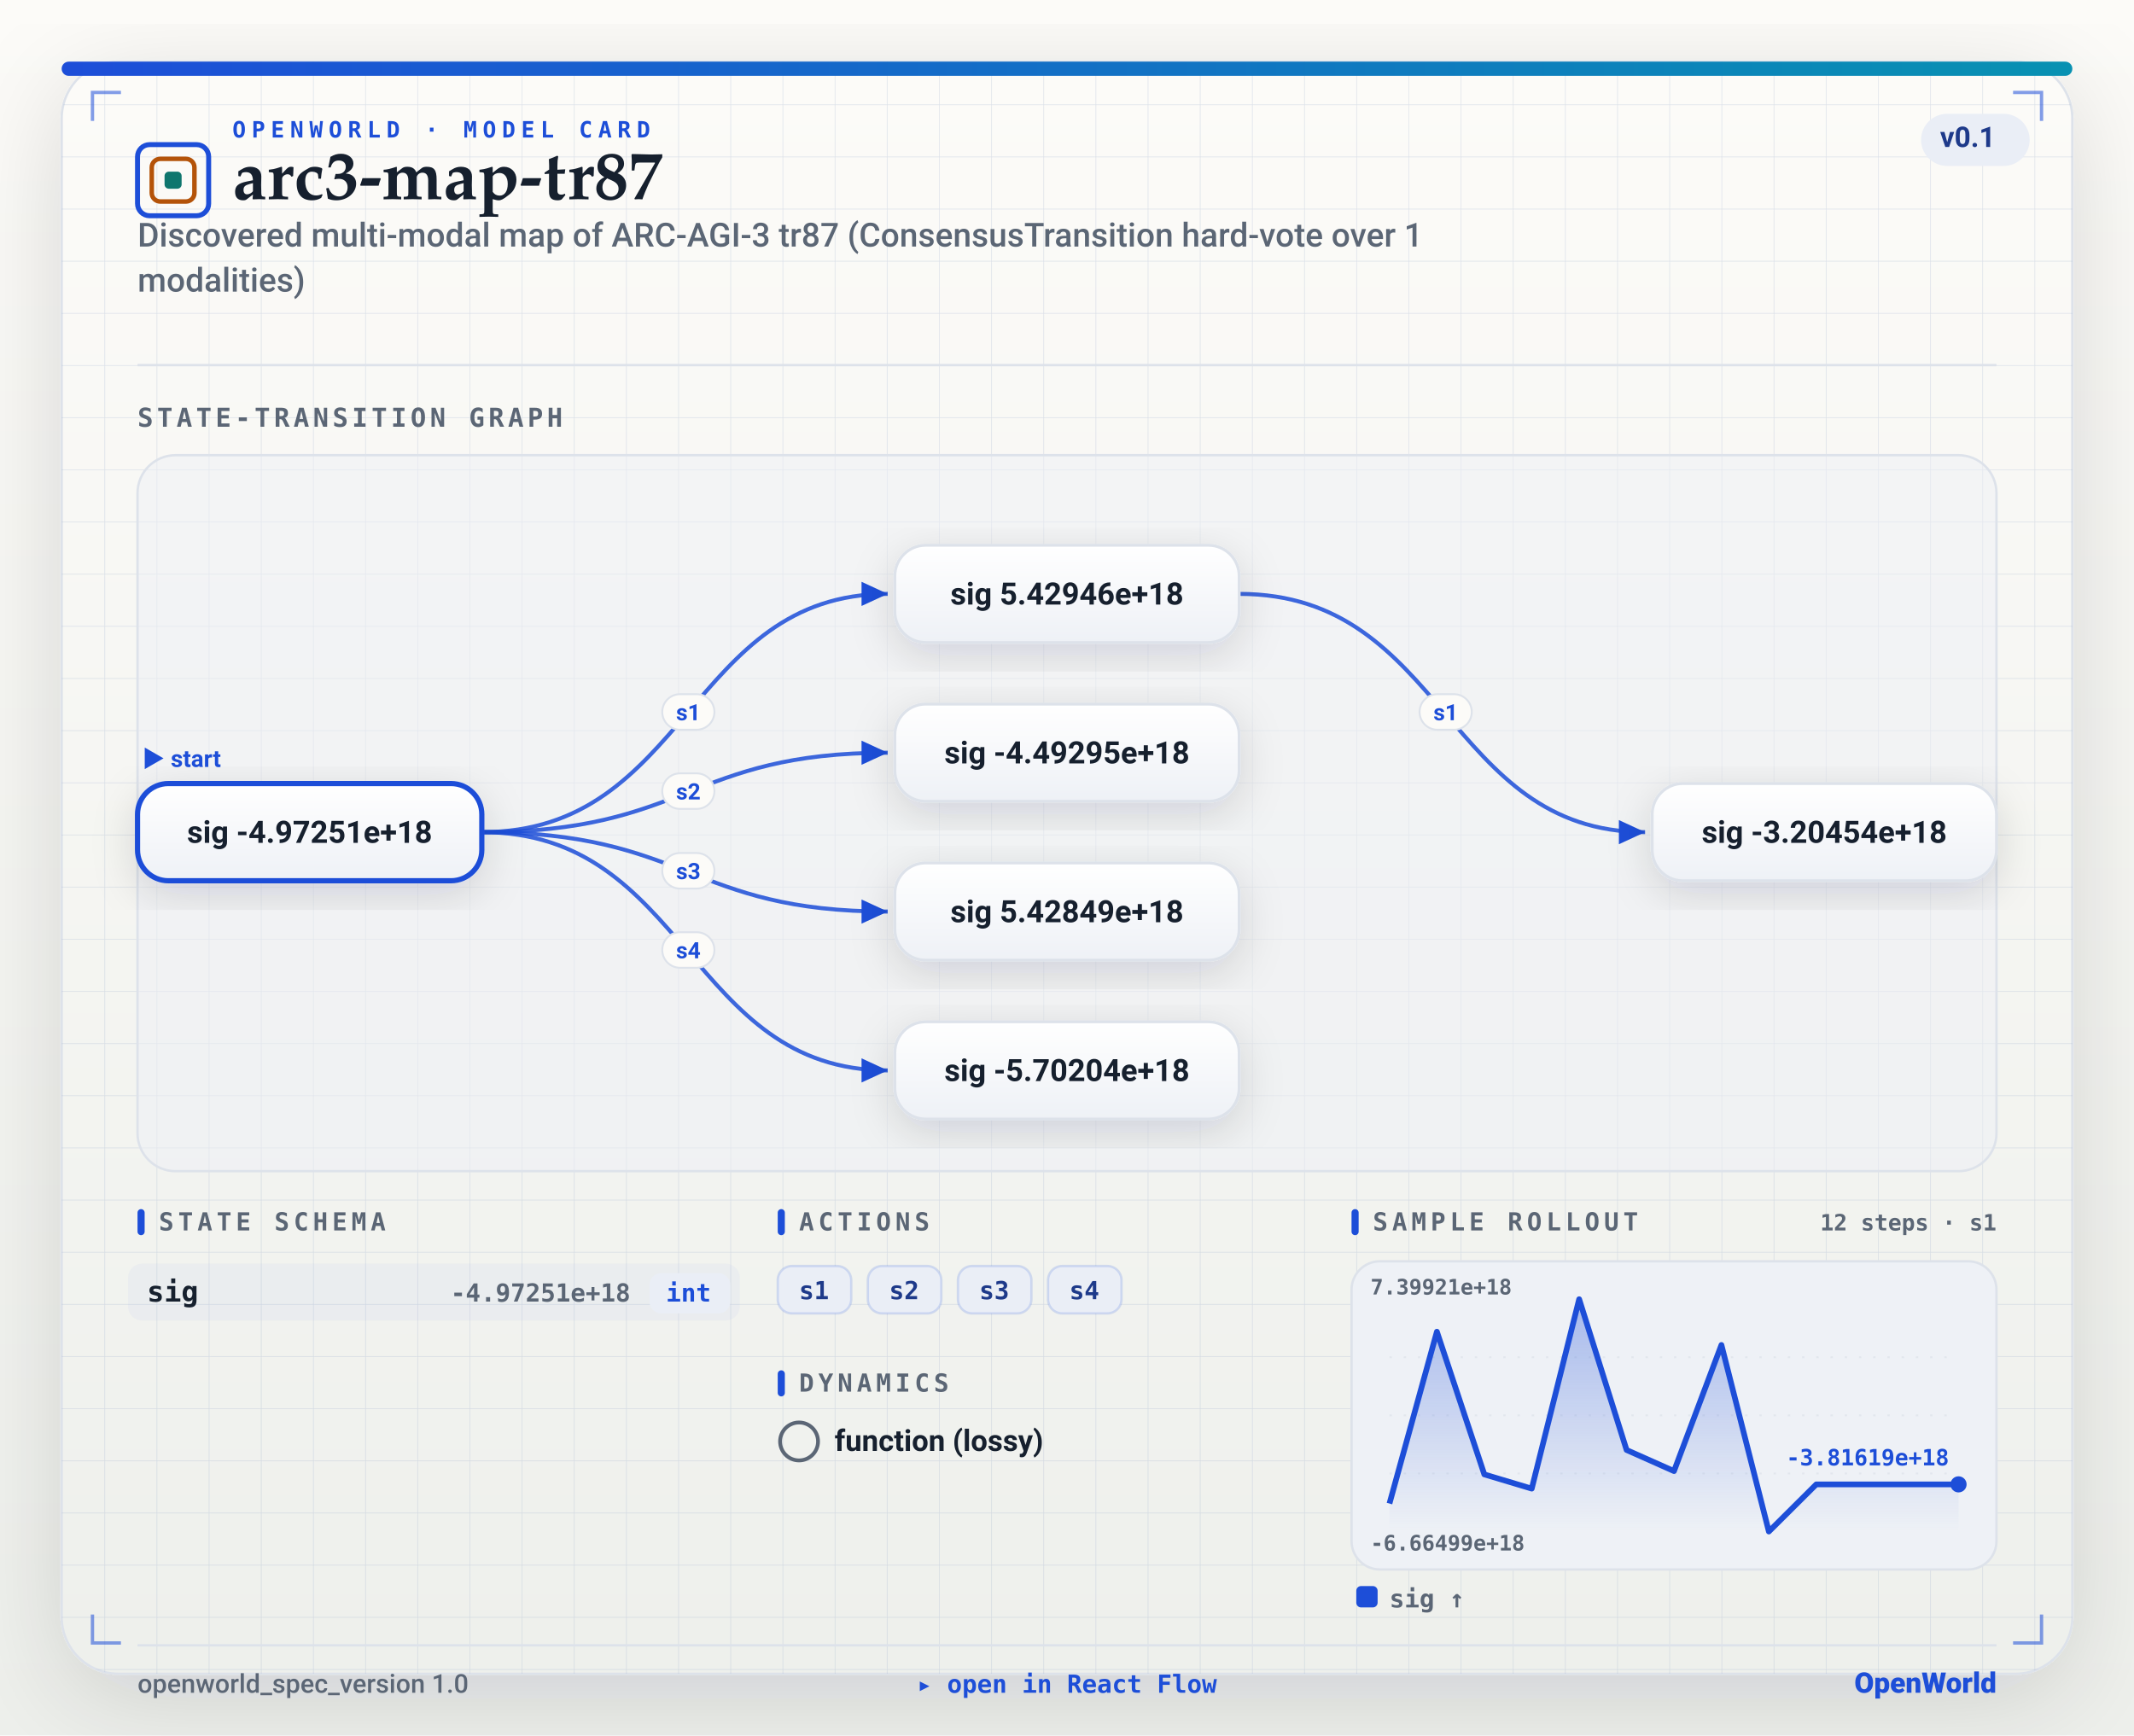
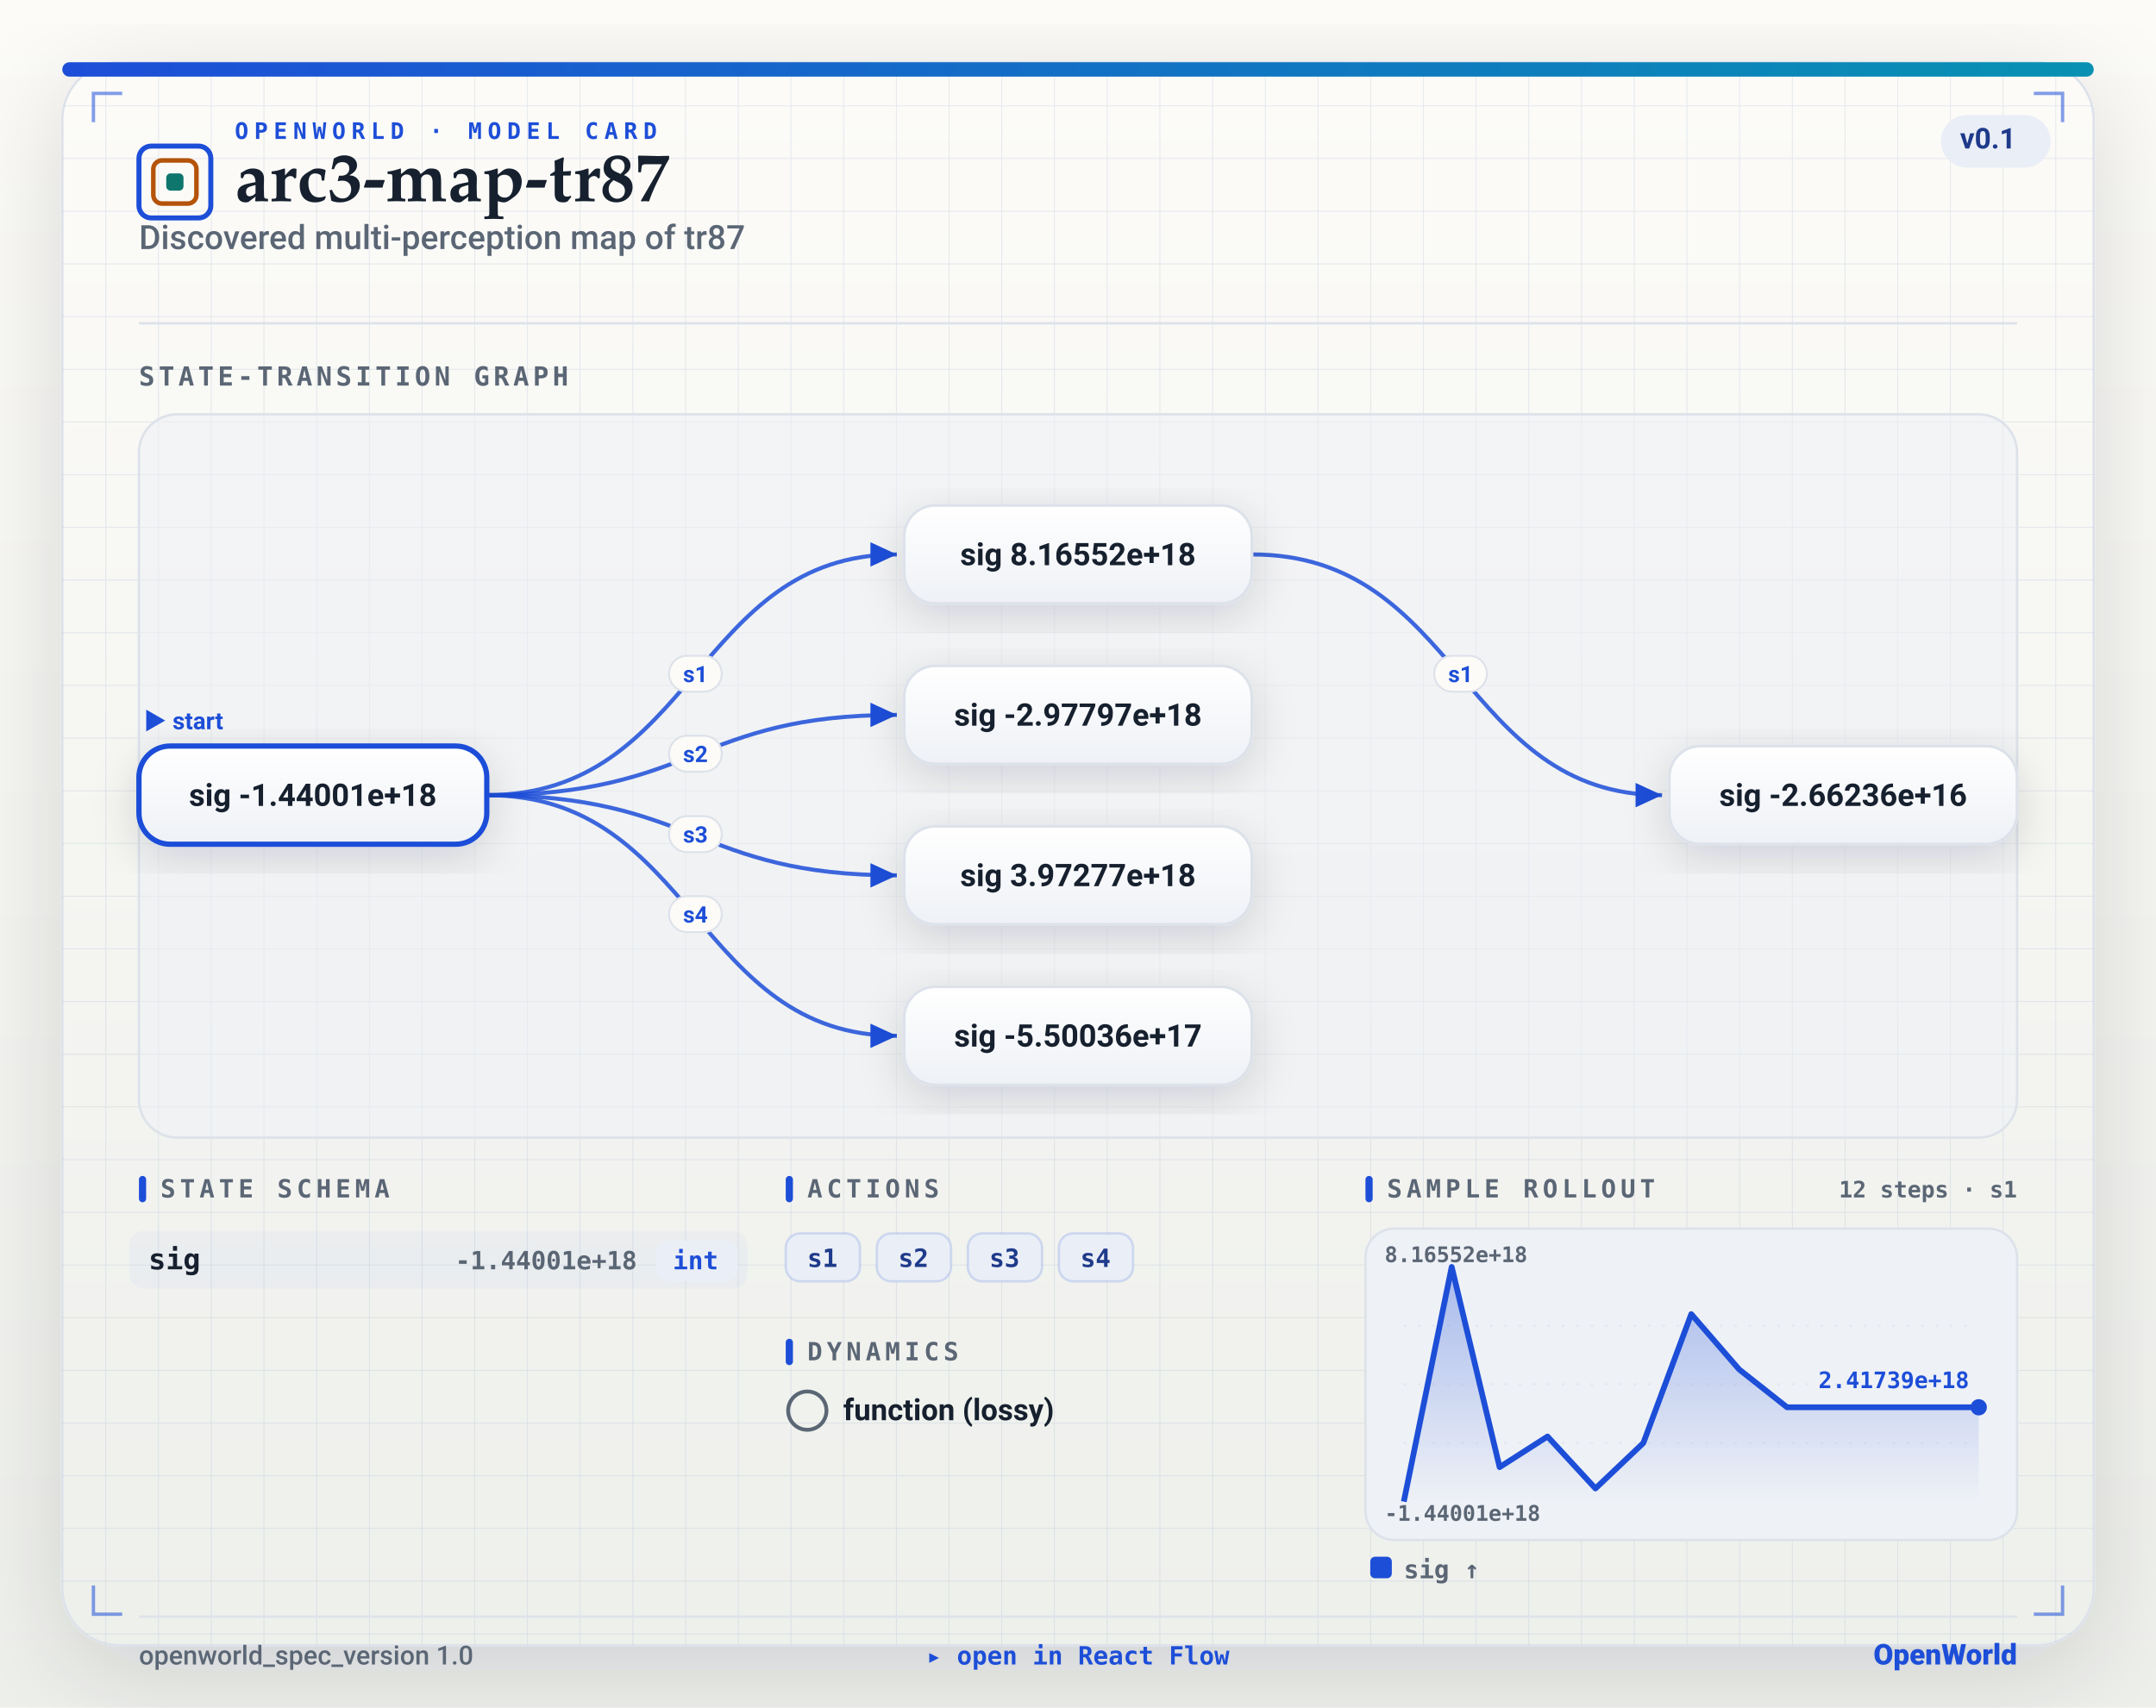
- <svg xmlns="http://www.w3.org/2000/svg" viewBox="0 0 900 732" width="900" height="732" font-family="-apple-system,BlinkMacSystemFont,Segoe UI,Roboto,Helvetica,Arial,sans-serif">
+ <svg xmlns="http://www.w3.org/2000/svg" viewBox="0 0 900 713" width="900" height="713" font-family="-apple-system,BlinkMacSystemFont,Segoe UI,Roboto,Helvetica,Arial,sans-serif">
  <defs>
    <linearGradient id="gbg" x1="0" y1="0" x2="0" y2="1">
      <stop offset="0" stop-color="#fcfbf8" />
      <stop offset="1" stop-color="#eef0ec" />
    </linearGradient>
    <linearGradient id="gnode" x1="0" y1="0" x2="0" y2="1">
      <stop offset="0" stop-color="#ffffff" />
      <stop offset="1" stop-color="#eef1f6" />
    </linearGradient>
    <linearGradient id="gacc" x1="0" y1="0" x2="1" y2="0">
      <stop offset="0" stop-color="#1d4ed8" />
      <stop offset="1" stop-color="#0891b2" />
    </linearGradient>
    <linearGradient id="garea" x1="0" y1="0" x2="0" y2="1">
      <stop offset="0" stop-color="#1d4ed8" stop-opacity="0.34" />
      <stop offset="1" stop-color="#1d4ed8" stop-opacity="0" />
    </linearGradient>
    <filter id="sh" x="-30%" y="-30%" width="160%" height="160%">
      <feDropShadow dx="0" dy="5" stdDeviation="9" flood-color="#16202e" flood-opacity="0.14" />
    </filter>
    <filter id="shsoft" x="-40%" y="-40%" width="180%" height="180%">
      <feDropShadow dx="0" dy="10" stdDeviation="22" flood-color="#16202e" flood-opacity="0.14" />
    </filter>
    <marker id="arr" markerWidth="9" markerHeight="9" refX="6.5" refY="3" orient="auto">
      <path d="M0,0 L6.5,3 L0,6 Z" fill="#1d4ed8" />
    </marker>
    <marker id="arrUp" markerWidth="9" markerHeight="9" refX="3" refY="6.2" orient="auto">
      <path d="M0,6.2 L3,0 L6,6.2 Z" fill="#0f766e" />
    </marker>
    <pattern id="grid" width="24" height="24" patternUnits="userSpaceOnUse">
      <path d="M24 0 H0 V24" fill="none" stroke="#8aa0c2" stroke-width="0.6" opacity="0.35" />
    </pattern>
    <pattern id="gridFine" width="22" height="22" patternUnits="userSpaceOnUse">
      <path d="M22 0 H0 V22" fill="none" stroke="#8aa0c2" stroke-width="0.5" opacity="0.28" />
    </pattern>
    <filter id="glow" x="-60%" y="-60%" width="220%" height="220%">
      <feGaussianBlur stdDeviation="2.4" result="b" />
      <feMerge>
        <feMergeNode in="b" />
        <feMergeNode in="SourceGraphic" />
      </feMerge>
    </filter>
  </defs>
-   <rect x="0" y="0" width="900" height="732" fill="url(#gbg)" />
+   <rect x="0" y="0" width="900" height="713" fill="url(#gbg)" />
  <g filter="url(#shsoft)">
-     <rect x="26" y="26" width="848" height="680" rx="24" fill="url(#gbg)" stroke="#dde2ea" stroke-width="1" />
+     <rect x="26" y="26" width="848" height="661" rx="24" fill="url(#gbg)" stroke="#dde2ea" stroke-width="1" />
  </g>
  <clipPath id="pc">
-     <rect x="26" y="26" width="848" height="680" rx="24" />
+     <rect x="26" y="26" width="848" height="661" rx="24" />
  </clipPath>
-   <rect x="26" y="26" width="848" height="680" fill="url(#gridFine)" clip-path="url(#pc)" />
+   <rect x="26" y="26" width="848" height="661" fill="url(#gridFine)" clip-path="url(#pc)" />
  <rect x="26" y="26" width="848" height="6" rx="3" fill="url(#gacc)" />
  <path d="M 39 51 L 39 39 L 51 39" fill="none" stroke="#1d4ed8" stroke-width="1.4" opacity="0.55" />
  <path d="M 861 51 L 861 39 L 849 39" fill="none" stroke="#1d4ed8" stroke-width="1.4" opacity="0.55" />
-   <path d="M 39 681 L 39 693 L 51 693" fill="none" stroke="#1d4ed8" stroke-width="1.4" opacity="0.55" />
-   <path d="M 861 681 L 861 693 L 849 693" fill="none" stroke="#1d4ed8" stroke-width="1.4" opacity="0.55" />
+   <path d="M 39 662 L 39 674 L 51 674" fill="none" stroke="#1d4ed8" stroke-width="1.4" opacity="0.55" />
+   <path d="M 861 662 L 861 674 L 849 674" fill="none" stroke="#1d4ed8" stroke-width="1.4" opacity="0.55" />
  <g transform="translate(73.0,76.0)">
    <rect x="-15.0" y="-15.0" width="30.0" height="30.0" rx="5.1" fill="none" stroke="#1d4ed8" stroke-width="2.1" />
    <rect x="-9.0" y="-9.0" width="18.0" height="18.0" rx="3.6" fill="none" stroke="#b45309" stroke-width="1.9" />
    <rect x="-3.6" y="-3.6" width="7.2" height="7.2" rx="1.8" fill="#0f766e" />
  </g>
  <text x="98.0" y="58.0" font-size="9.5" font-weight="700" fill="#1d4ed8" letter-spacing="2.4" font-family="ui-monospace,SFMono-Regular,Menlo,Consolas,monospace">OPENWORLD · MODEL CARD</text>
  <text x="98.0" y="84.0" font-size="29" font-weight="700" fill="#16202e" font-family="'Iowan Old Style','Palatino Linotype',Palatino,Georgia,serif">arc3-map-tr87</text>
-   <text x="58.0" y="104.0" font-size="14" font-weight="500" fill="#5b6675">Discovered multi-modal map of ARC-AGI-3 tr87 (ConsensusTransition hard-vote over 1</text>
-   <text x="58.0" y="123.0" font-size="14" font-weight="500" fill="#5b6675">modalities)</text>
+   <text x="58.0" y="104.0" font-size="14" font-weight="500" fill="#5b6675">Discovered multi-perception map of tr87</text>
  <rect x="810.2" y="48.0" width="45.8" height="22" rx="11.0" fill="#eaeef6" />
  <text x="818.2" y="62.0" font-size="12" font-weight="600" fill="#1e3a8a">v0.1</text>
-   <line x1="58" y1="154.0" x2="842" y2="154.0" stroke="#dde2ea" stroke-width="1" />
-   <rect x="58" y="192.0" width="784" height="302.0" rx="16" fill="#eef1f6" fill-opacity="0.5" stroke="#dde2ea" stroke-width="1" />
-   <text x="58.0" y="180.0" font-size="11" font-weight="700" fill="#5b6675" letter-spacing="1.6" font-family="ui-monospace,SFMono-Regular,Menlo,Consolas,monospace">STATE-TRANSITION GRAPH</text>
-   <path d="M 203.2 351.0 C 290.3 351.0, 290.3 250.5, 374.4 250.5" fill="none" stroke="#1d4ed8" stroke-width="1.7" stroke-opacity="0.85" marker-end="url(#arr)" />
-   <rect x="279.3" y="292.8" width="22.0" height="15" rx="7.5" fill="#fcfbf8" stroke="#dde2ea" stroke-width="0.8" />
-   <text x="290.3" y="303.8" font-size="9.5" font-weight="600" fill="#1d4ed8" text-anchor="middle">s1</text>
-   <path d="M 203.2 351.0 C 290.3 351.0, 290.3 317.5, 374.4 317.5" fill="none" stroke="#1d4ed8" stroke-width="1.7" stroke-opacity="0.85" marker-end="url(#arr)" />
-   <rect x="279.3" y="326.2" width="22.0" height="15" rx="7.5" fill="#fcfbf8" stroke="#dde2ea" stroke-width="0.8" />
-   <text x="290.3" y="337.2" font-size="9.5" font-weight="600" fill="#1d4ed8" text-anchor="middle">s2</text>
-   <path d="M 203.2 351.0 C 290.3 351.0, 290.3 384.5, 374.4 384.5" fill="none" stroke="#1d4ed8" stroke-width="1.7" stroke-opacity="0.85" marker-end="url(#arr)" />
-   <rect x="279.3" y="359.8" width="22.0" height="15" rx="7.5" fill="#fcfbf8" stroke="#dde2ea" stroke-width="0.8" />
-   <text x="290.3" y="370.8" font-size="9.5" font-weight="600" fill="#1d4ed8" text-anchor="middle">s3</text>
-   <path d="M 203.2 351.0 C 290.3 351.0, 290.3 451.5, 374.4 451.5" fill="none" stroke="#1d4ed8" stroke-width="1.7" stroke-opacity="0.85" marker-end="url(#arr)" />
-   <rect x="279.3" y="393.2" width="22.0" height="15" rx="7.5" fill="#fcfbf8" stroke="#dde2ea" stroke-width="0.8" />
-   <text x="290.3" y="404.2" font-size="9.5" font-weight="600" fill="#1d4ed8" text-anchor="middle">s4</text>
-   <path d="M 522.6 250.5 C 609.7 250.5, 609.7 351.0, 693.8 351.0" fill="none" stroke="#1d4ed8" stroke-width="1.7" stroke-opacity="0.85" marker-end="url(#arr)" />
-   <rect x="598.7" y="292.8" width="22.0" height="15" rx="7.5" fill="#fcfbf8" stroke="#dde2ea" stroke-width="0.8" />
-   <text x="609.7" y="303.8" font-size="9.5" font-weight="600" fill="#1d4ed8" text-anchor="middle">s1</text>
+   <line x1="58" y1="135.0" x2="842" y2="135.0" stroke="#dde2ea" stroke-width="1" />
+   <rect x="58" y="173.0" width="784" height="302.0" rx="16" fill="#eef1f6" fill-opacity="0.5" stroke="#dde2ea" stroke-width="1" />
+   <text x="58.0" y="161.0" font-size="11" font-weight="700" fill="#5b6675" letter-spacing="1.6" font-family="ui-monospace,SFMono-Regular,Menlo,Consolas,monospace">STATE-TRANSITION GRAPH</text>
+   <path d="M 203.2 332.0 C 290.3 332.0, 290.3 231.5, 374.4 231.5" fill="none" stroke="#1d4ed8" stroke-width="1.7" stroke-opacity="0.85" marker-end="url(#arr)" />
+   <rect x="279.3" y="273.8" width="22.0" height="15" rx="7.5" fill="#fcfbf8" stroke="#dde2ea" stroke-width="0.8" />
+   <text x="290.3" y="284.8" font-size="9.5" font-weight="600" fill="#1d4ed8" text-anchor="middle">s1</text>
+   <path d="M 203.2 332.0 C 290.3 332.0, 290.3 298.5, 374.4 298.5" fill="none" stroke="#1d4ed8" stroke-width="1.7" stroke-opacity="0.85" marker-end="url(#arr)" />
+   <rect x="279.3" y="307.2" width="22.0" height="15" rx="7.5" fill="#fcfbf8" stroke="#dde2ea" stroke-width="0.8" />
+   <text x="290.3" y="318.2" font-size="9.5" font-weight="600" fill="#1d4ed8" text-anchor="middle">s2</text>
+   <path d="M 203.2 332.0 C 290.3 332.0, 290.3 365.5, 374.4 365.5" fill="none" stroke="#1d4ed8" stroke-width="1.7" stroke-opacity="0.85" marker-end="url(#arr)" />
+   <rect x="279.3" y="340.8" width="22.0" height="15" rx="7.5" fill="#fcfbf8" stroke="#dde2ea" stroke-width="0.8" />
+   <text x="290.3" y="351.8" font-size="9.5" font-weight="600" fill="#1d4ed8" text-anchor="middle">s3</text>
+   <path d="M 203.2 332.0 C 290.3 332.0, 290.3 432.5, 374.4 432.5" fill="none" stroke="#1d4ed8" stroke-width="1.7" stroke-opacity="0.85" marker-end="url(#arr)" />
+   <rect x="279.3" y="374.2" width="22.0" height="15" rx="7.5" fill="#fcfbf8" stroke="#dde2ea" stroke-width="0.8" />
+   <text x="290.3" y="385.2" font-size="9.5" font-weight="600" fill="#1d4ed8" text-anchor="middle">s4</text>
+   <path d="M 522.6 231.5 C 609.7 231.5, 609.7 332.0, 693.8 332.0" fill="none" stroke="#1d4ed8" stroke-width="1.7" stroke-opacity="0.85" marker-end="url(#arr)" />
+   <rect x="598.7" y="273.8" width="22.0" height="15" rx="7.5" fill="#fcfbf8" stroke="#dde2ea" stroke-width="0.8" />
+   <text x="609.7" y="284.8" font-size="9.5" font-weight="600" fill="#1d4ed8" text-anchor="middle">s1</text>
  <g filter="url(#sh)">
-     <rect x="58.0" y="330.5" width="145.2" height="41.0" rx="13" fill="url(#gnode)" stroke="#1d4ed8" stroke-width="2.2" />
+     <rect x="58.0" y="311.5" width="145.2" height="41.0" rx="13" fill="url(#gnode)" stroke="#1d4ed8" stroke-width="2.2" />
  </g>
-   <text x="60.0" y="323.5" font-size="10" font-weight="700" fill="#1d4ed8">▶ start</text>
-   <text x="130.6" y="355.5" font-size="13" font-weight="700" fill="#16202e" text-anchor="middle">sig -4.97251e+18</text>
+   <text x="60.0" y="304.5" font-size="10" font-weight="700" fill="#1d4ed8">▶ start</text>
+   <text x="130.6" y="336.5" font-size="13" font-weight="700" fill="#16202e" text-anchor="middle">sig -1.44001e+18</text>
  <g filter="url(#sh)">
-     <rect x="377.4" y="230.0" width="145.2" height="41.0" rx="13" fill="url(#gnode)" stroke="#dde2ea" stroke-width="1.2" />
+     <rect x="377.4" y="211.0" width="145.2" height="41.0" rx="13" fill="url(#gnode)" stroke="#dde2ea" stroke-width="1.2" />
  </g>
-   <text x="450.0" y="255.0" font-size="13" font-weight="700" fill="#16202e" text-anchor="middle">sig 5.42946e+18</text>
+   <text x="450.0" y="236.0" font-size="13" font-weight="700" fill="#16202e" text-anchor="middle">sig 8.16552e+18</text>
  <g filter="url(#sh)">
-     <rect x="377.4" y="297.0" width="145.2" height="41.0" rx="13" fill="url(#gnode)" stroke="#dde2ea" stroke-width="1.2" />
+     <rect x="377.4" y="278.0" width="145.2" height="41.0" rx="13" fill="url(#gnode)" stroke="#dde2ea" stroke-width="1.2" />
  </g>
-   <text x="450.0" y="322.0" font-size="13" font-weight="700" fill="#16202e" text-anchor="middle">sig -4.49295e+18</text>
+   <text x="450.0" y="303.0" font-size="13" font-weight="700" fill="#16202e" text-anchor="middle">sig -2.97797e+18</text>
  <g filter="url(#sh)">
-     <rect x="377.4" y="364.0" width="145.2" height="41.0" rx="13" fill="url(#gnode)" stroke="#dde2ea" stroke-width="1.2" />
+     <rect x="377.4" y="345.0" width="145.2" height="41.0" rx="13" fill="url(#gnode)" stroke="#dde2ea" stroke-width="1.2" />
  </g>
-   <text x="450.0" y="389.0" font-size="13" font-weight="700" fill="#16202e" text-anchor="middle">sig 5.42849e+18</text>
+   <text x="450.0" y="370.0" font-size="13" font-weight="700" fill="#16202e" text-anchor="middle">sig 3.97277e+18</text>
  <g filter="url(#sh)">
-     <rect x="377.4" y="431.0" width="145.2" height="41.0" rx="13" fill="url(#gnode)" stroke="#dde2ea" stroke-width="1.2" />
+     <rect x="377.4" y="412.0" width="145.2" height="41.0" rx="13" fill="url(#gnode)" stroke="#dde2ea" stroke-width="1.2" />
  </g>
-   <text x="450.0" y="456.0" font-size="13" font-weight="700" fill="#16202e" text-anchor="middle">sig -5.70204e+18</text>
+   <text x="450.0" y="437.0" font-size="13" font-weight="700" fill="#16202e" text-anchor="middle">sig -5.50036e+17</text>
  <g filter="url(#sh)">
-     <rect x="696.8" y="330.5" width="145.2" height="41.0" rx="13" fill="url(#gnode)" stroke="#dde2ea" stroke-width="1.2" />
+     <rect x="696.8" y="311.5" width="145.2" height="41.0" rx="13" fill="url(#gnode)" stroke="#dde2ea" stroke-width="1.2" />
  </g>
-   <text x="769.4" y="355.5" font-size="13" font-weight="700" fill="#16202e" text-anchor="middle">sig -3.20454e+18</text>
-   <rect x="58.0" y="510.0" width="3" height="11" rx="1.5" fill="#1d4ed8" />
-   <text x="67.0" y="519.0" font-size="10.5" font-weight="700" fill="#5b6675" letter-spacing="1.8" font-family="ui-monospace,SFMono-Regular,Menlo,Consolas,monospace">STATE SCHEMA</text>
-   <rect x="54.0" y="533.0" width="258.0" height="24" rx="6" fill="#1d4ed8" fill-opacity="0.035" />
-   <text x="62.0" y="549.0" font-size="12" font-weight="600" fill="#16202e" font-family="ui-monospace,SFMono-Regular,Menlo,Consolas,monospace">sig</text>
-   <rect x="273.9" y="537.0" width="34.1" height="17" rx="5" fill="#eaeef6" />
-   <text x="280.9" y="549.0" font-size="10.5" font-weight="700" fill="#1d4ed8" font-family="ui-monospace,SFMono-Regular,Menlo,Consolas,monospace">int</text>
-   <text x="265.9" y="549.0" font-size="10.5" font-weight="600" fill="#5b6675" text-anchor="end" font-family="ui-monospace,SFMono-Regular,Menlo,Consolas,monospace">-4.97251e+18</text>
-   <rect x="328.0" y="510.0" width="3" height="11" rx="1.5" fill="#1d4ed8" />
-   <text x="337.0" y="519.0" font-size="10.5" font-weight="700" fill="#5b6675" letter-spacing="1.8" font-family="ui-monospace,SFMono-Regular,Menlo,Consolas,monospace">ACTIONS</text>
-   <rect x="328.0" y="534.0" width="31.0" height="20" rx="6" fill="#eaeef6" stroke="#1d4ed8" stroke-width="1" stroke-opacity="0.16" />
-   <text x="337.0" y="548.0" font-size="10.5" font-weight="600" fill="#1e3a8a" font-family="ui-monospace,SFMono-Regular,Menlo,Consolas,monospace">s1</text>
-   <rect x="366.0" y="534.0" width="31.0" height="20" rx="6" fill="#eaeef6" stroke="#1d4ed8" stroke-width="1" stroke-opacity="0.16" />
-   <text x="375.0" y="548.0" font-size="10.5" font-weight="600" fill="#1e3a8a" font-family="ui-monospace,SFMono-Regular,Menlo,Consolas,monospace">s2</text>
-   <rect x="404.0" y="534.0" width="31.0" height="20" rx="6" fill="#eaeef6" stroke="#1d4ed8" stroke-width="1" stroke-opacity="0.16" />
-   <text x="413.0" y="548.0" font-size="10.5" font-weight="600" fill="#1e3a8a" font-family="ui-monospace,SFMono-Regular,Menlo,Consolas,monospace">s3</text>
-   <rect x="442.0" y="534.0" width="31.0" height="20" rx="6" fill="#eaeef6" stroke="#1d4ed8" stroke-width="1" stroke-opacity="0.16" />
-   <text x="451.0" y="548.0" font-size="10.5" font-weight="600" fill="#1e3a8a" font-family="ui-monospace,SFMono-Regular,Menlo,Consolas,monospace">s4</text>
-   <rect x="328.0" y="578.0" width="3" height="11" rx="1.5" fill="#1d4ed8" />
-   <text x="337.0" y="587.0" font-size="10.5" font-weight="700" fill="#5b6675" letter-spacing="1.8" font-family="ui-monospace,SFMono-Regular,Menlo,Consolas,monospace">DYNAMICS</text>
-   <circle cx="337.0" cy="608.0" r="8" fill="none" stroke="#5b6675" stroke-width="1.6" />
-   <text x="352.0" y="612.0" font-size="12.5" font-weight="700" fill="#16202e">function (lossy)</text>
-   <rect x="570.0" y="510.0" width="3" height="11" rx="1.5" fill="#1d4ed8" />
-   <text x="579.0" y="519.0" font-size="10.5" font-weight="700" fill="#5b6675" letter-spacing="1.8" font-family="ui-monospace,SFMono-Regular,Menlo,Consolas,monospace">SAMPLE ROLLOUT</text>
-   <text x="842.0" y="519.0" font-size="9.5" font-weight="600" fill="#5b6675" text-anchor="end" font-family="ui-monospace,SFMono-Regular,Menlo,Consolas,monospace">12 steps · s1</text>
-   <rect x="570.0" y="532.0" width="272.0" height="130" rx="12" fill="#eef1f6" stroke="#dde2ea" stroke-width="1" />
-   <text x="578.0" y="546.0" font-size="9" font-weight="600" fill="#5b6675" font-family="ui-monospace,SFMono-Regular,Menlo,Consolas,monospace">7.39921e+18</text>
-   <text x="578.0" y="654.0" font-size="9" font-weight="600" fill="#5b6675" font-family="ui-monospace,SFMono-Regular,Menlo,Consolas,monospace">-6.66499e+18</text>
-   <line x1="586.0" y1="572.5" x2="826.0" y2="572.5" stroke="#dde2ea" stroke-width="0.8" stroke-dasharray="1 5" opacity="0.7" />
-   <line x1="586.0" y1="597.0" x2="826.0" y2="597.0" stroke="#dde2ea" stroke-width="0.8" stroke-dasharray="1 5" opacity="0.7" />
-   <line x1="586.0" y1="621.5" x2="826.0" y2="621.5" stroke="#dde2ea" stroke-width="0.8" stroke-dasharray="1 5" opacity="0.7" />
-   <path class="series" d="M 586.0 646.0 L 586.0 634.2 L 606.0 561.7 L 626.0 621.9 L 646.0 627.9 L 666.0 548.0 L 686.0 611.6 L 706.0 620.5 L 726.0 567.3 L 746.0 646.0 L 766.0 626.1 L 786.0 626.1 L 806.0 626.1 L 826.0 626.1 L 826.0 646.0 Z" fill="url(#garea)" />
-   <polyline class="series" points="586.0,634.2 606.0,561.7 626.0,621.9 646.0,627.9 666.0,548.0 686.0,611.6 706.0,620.5 726.0,567.3 746.0,646.0 766.0,626.1 786.0,626.1 806.0,626.1 826.0,626.1" fill="none" stroke="#1d4ed8" stroke-width="2.4" stroke-linejoin="round" />
-   <circle cx="826.0" cy="626.1" r="3.4" fill="#1d4ed8" />
-   <text x="822.0" y="618.1" font-size="9.5" font-weight="700" fill="#1d4ed8" text-anchor="end" font-family="ui-monospace,SFMono-Regular,Menlo,Consolas,monospace">-3.81619e+18</text>
-   <rect x="572.0" y="669.0" width="9" height="9" rx="2" fill="#1d4ed8" />
-   <text x="586.0" y="678.0" font-size="10.5" font-weight="600" fill="#5b6675" font-family="ui-monospace,SFMono-Regular,Menlo,Consolas,monospace">sig ↑</text>
-   <line x1="58" y1="694.0" x2="842" y2="694.0" stroke="#dde2ea" stroke-width="1" />
-   <text x="58.0" y="714.0" font-size="11" font-weight="500" fill="#5b6675">openworld_spec_version 1.0</text>
+   <text x="769.4" y="336.5" font-size="13" font-weight="700" fill="#16202e" text-anchor="middle">sig -2.66236e+16</text>
+   <rect x="58.0" y="491.0" width="3" height="11" rx="1.5" fill="#1d4ed8" />
+   <text x="67.0" y="500.0" font-size="10.5" font-weight="700" fill="#5b6675" letter-spacing="1.8" font-family="ui-monospace,SFMono-Regular,Menlo,Consolas,monospace">STATE SCHEMA</text>
+   <rect x="54.0" y="514.0" width="258.0" height="24" rx="6" fill="#1d4ed8" fill-opacity="0.035" />
+   <text x="62.0" y="530.0" font-size="12" font-weight="600" fill="#16202e" font-family="ui-monospace,SFMono-Regular,Menlo,Consolas,monospace">sig</text>
+   <rect x="273.9" y="518.0" width="34.1" height="17" rx="5" fill="#eaeef6" />
+   <text x="280.9" y="530.0" font-size="10.5" font-weight="700" fill="#1d4ed8" font-family="ui-monospace,SFMono-Regular,Menlo,Consolas,monospace">int</text>
+   <text x="265.9" y="530.0" font-size="10.5" font-weight="600" fill="#5b6675" text-anchor="end" font-family="ui-monospace,SFMono-Regular,Menlo,Consolas,monospace">-1.44001e+18</text>
+   <rect x="328.0" y="491.0" width="3" height="11" rx="1.5" fill="#1d4ed8" />
+   <text x="337.0" y="500.0" font-size="10.5" font-weight="700" fill="#5b6675" letter-spacing="1.8" font-family="ui-monospace,SFMono-Regular,Menlo,Consolas,monospace">ACTIONS</text>
+   <rect x="328.0" y="515.0" width="31.0" height="20" rx="6" fill="#eaeef6" stroke="#1d4ed8" stroke-width="1" stroke-opacity="0.16" />
+   <text x="337.0" y="529.0" font-size="10.5" font-weight="600" fill="#1e3a8a" font-family="ui-monospace,SFMono-Regular,Menlo,Consolas,monospace">s1</text>
+   <rect x="366.0" y="515.0" width="31.0" height="20" rx="6" fill="#eaeef6" stroke="#1d4ed8" stroke-width="1" stroke-opacity="0.16" />
+   <text x="375.0" y="529.0" font-size="10.5" font-weight="600" fill="#1e3a8a" font-family="ui-monospace,SFMono-Regular,Menlo,Consolas,monospace">s2</text>
+   <rect x="404.0" y="515.0" width="31.0" height="20" rx="6" fill="#eaeef6" stroke="#1d4ed8" stroke-width="1" stroke-opacity="0.16" />
+   <text x="413.0" y="529.0" font-size="10.5" font-weight="600" fill="#1e3a8a" font-family="ui-monospace,SFMono-Regular,Menlo,Consolas,monospace">s3</text>
+   <rect x="442.0" y="515.0" width="31.0" height="20" rx="6" fill="#eaeef6" stroke="#1d4ed8" stroke-width="1" stroke-opacity="0.16" />
+   <text x="451.0" y="529.0" font-size="10.5" font-weight="600" fill="#1e3a8a" font-family="ui-monospace,SFMono-Regular,Menlo,Consolas,monospace">s4</text>
+   <rect x="328.0" y="559.0" width="3" height="11" rx="1.5" fill="#1d4ed8" />
+   <text x="337.0" y="568.0" font-size="10.5" font-weight="700" fill="#5b6675" letter-spacing="1.8" font-family="ui-monospace,SFMono-Regular,Menlo,Consolas,monospace">DYNAMICS</text>
+   <circle cx="337.0" cy="589.0" r="8" fill="none" stroke="#5b6675" stroke-width="1.6" />
+   <text x="352.0" y="593.0" font-size="12.5" font-weight="700" fill="#16202e">function (lossy)</text>
+   <rect x="570.0" y="491.0" width="3" height="11" rx="1.5" fill="#1d4ed8" />
+   <text x="579.0" y="500.0" font-size="10.5" font-weight="700" fill="#5b6675" letter-spacing="1.8" font-family="ui-monospace,SFMono-Regular,Menlo,Consolas,monospace">SAMPLE ROLLOUT</text>
+   <text x="842.0" y="500.0" font-size="9.5" font-weight="600" fill="#5b6675" text-anchor="end" font-family="ui-monospace,SFMono-Regular,Menlo,Consolas,monospace">12 steps · s1</text>
+   <rect x="570.0" y="513.0" width="272.0" height="130" rx="12" fill="#eef1f6" stroke="#dde2ea" stroke-width="1" />
+   <text x="578.0" y="527.0" font-size="9" font-weight="600" fill="#5b6675" font-family="ui-monospace,SFMono-Regular,Menlo,Consolas,monospace">8.16552e+18</text>
+   <text x="578.0" y="635.0" font-size="9" font-weight="600" fill="#5b6675" font-family="ui-monospace,SFMono-Regular,Menlo,Consolas,monospace">-1.44001e+18</text>
+   <line x1="586.0" y1="553.5" x2="826.0" y2="553.5" stroke="#dde2ea" stroke-width="0.8" stroke-dasharray="1 5" opacity="0.7" />
+   <line x1="586.0" y1="578.0" x2="826.0" y2="578.0" stroke="#dde2ea" stroke-width="0.8" stroke-dasharray="1 5" opacity="0.7" />
+   <line x1="586.0" y1="602.5" x2="826.0" y2="602.5" stroke="#dde2ea" stroke-width="0.8" stroke-dasharray="1 5" opacity="0.7" />
+   <path class="series" d="M 586.0 627.0 L 586.0 627.0 L 606.0 529.0 L 626.0 612.6 L 646.0 599.8 L 666.0 621.5 L 686.0 602.5 L 706.0 548.7 L 726.0 571.8 L 746.0 587.6 L 766.0 587.6 L 786.0 587.6 L 806.0 587.6 L 826.0 587.6 L 826.0 627.0 Z" fill="url(#garea)" />
+   <polyline class="series" points="586.0,627.0 606.0,529.0 626.0,612.6 646.0,599.8 666.0,621.5 686.0,602.5 706.0,548.7 726.0,571.8 746.0,587.6 766.0,587.6 786.0,587.6 806.0,587.6 826.0,587.6" fill="none" stroke="#1d4ed8" stroke-width="2.4" stroke-linejoin="round" />
+   <circle cx="826.0" cy="587.6" r="3.4" fill="#1d4ed8" />
+   <text x="822.0" y="579.6" font-size="9.5" font-weight="700" fill="#1d4ed8" text-anchor="end" font-family="ui-monospace,SFMono-Regular,Menlo,Consolas,monospace">2.41739e+18</text>
+   <rect x="572.0" y="650.0" width="9" height="9" rx="2" fill="#1d4ed8" />
+   <text x="586.0" y="659.0" font-size="10.5" font-weight="600" fill="#5b6675" font-family="ui-monospace,SFMono-Regular,Menlo,Consolas,monospace">sig ↑</text>
+   <line x1="58" y1="675.0" x2="842" y2="675.0" stroke="#dde2ea" stroke-width="1" />
+   <text x="58.0" y="695.0" font-size="11" font-weight="500" fill="#5b6675">openworld_spec_version 1.0</text>
  <a href="https://play.reactflow.dev" target="_blank">
-     <text x="450.0" y="714.0" font-size="10.5" font-weight="700" fill="#1d4ed8" text-anchor="middle" font-family="ui-monospace,SFMono-Regular,Menlo,Consolas,monospace">▸ open in React Flow</text>
+     <text x="450.0" y="695.0" font-size="10.5" font-weight="700" fill="#1d4ed8" text-anchor="middle" font-family="ui-monospace,SFMono-Regular,Menlo,Consolas,monospace">▸ open in React Flow</text>
  </a>
-   <text x="842.0" y="714.0" font-size="12" font-weight="800" fill="#1d4ed8" text-anchor="end">OpenWorld</text>
+   <text x="842.0" y="695.0" font-size="12" font-weight="800" fill="#1d4ed8" text-anchor="end">OpenWorld</text>
</svg>
